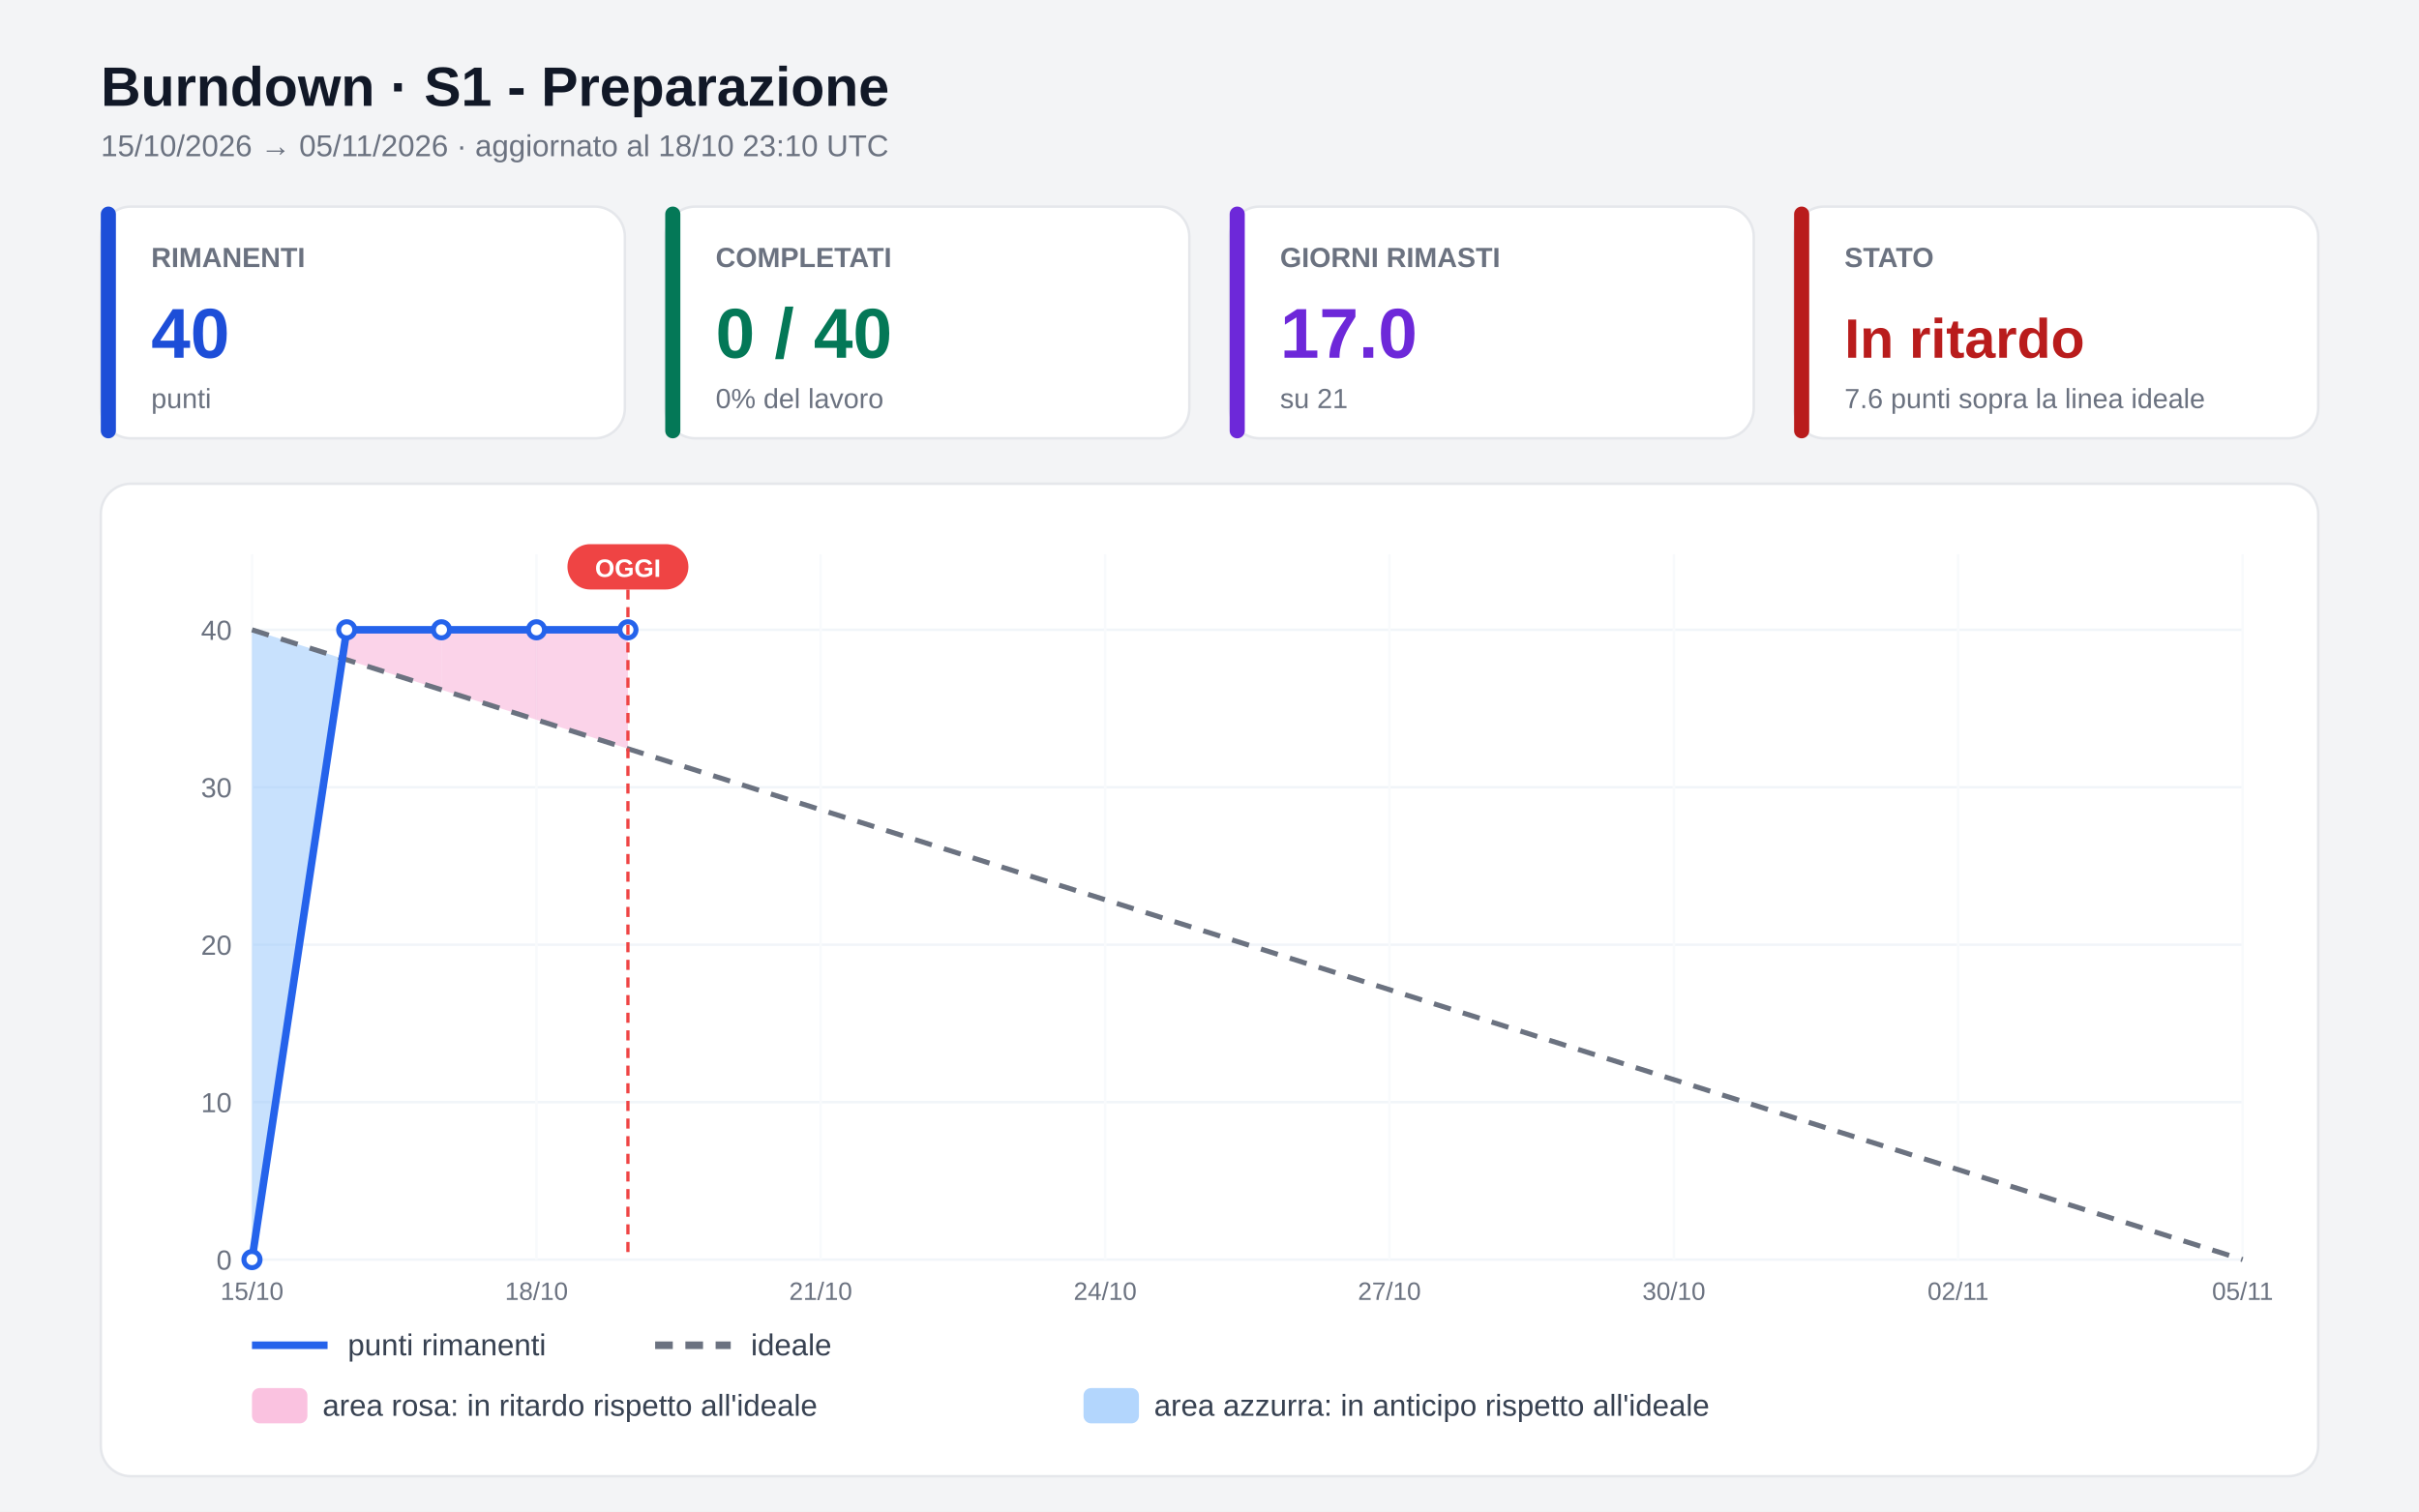
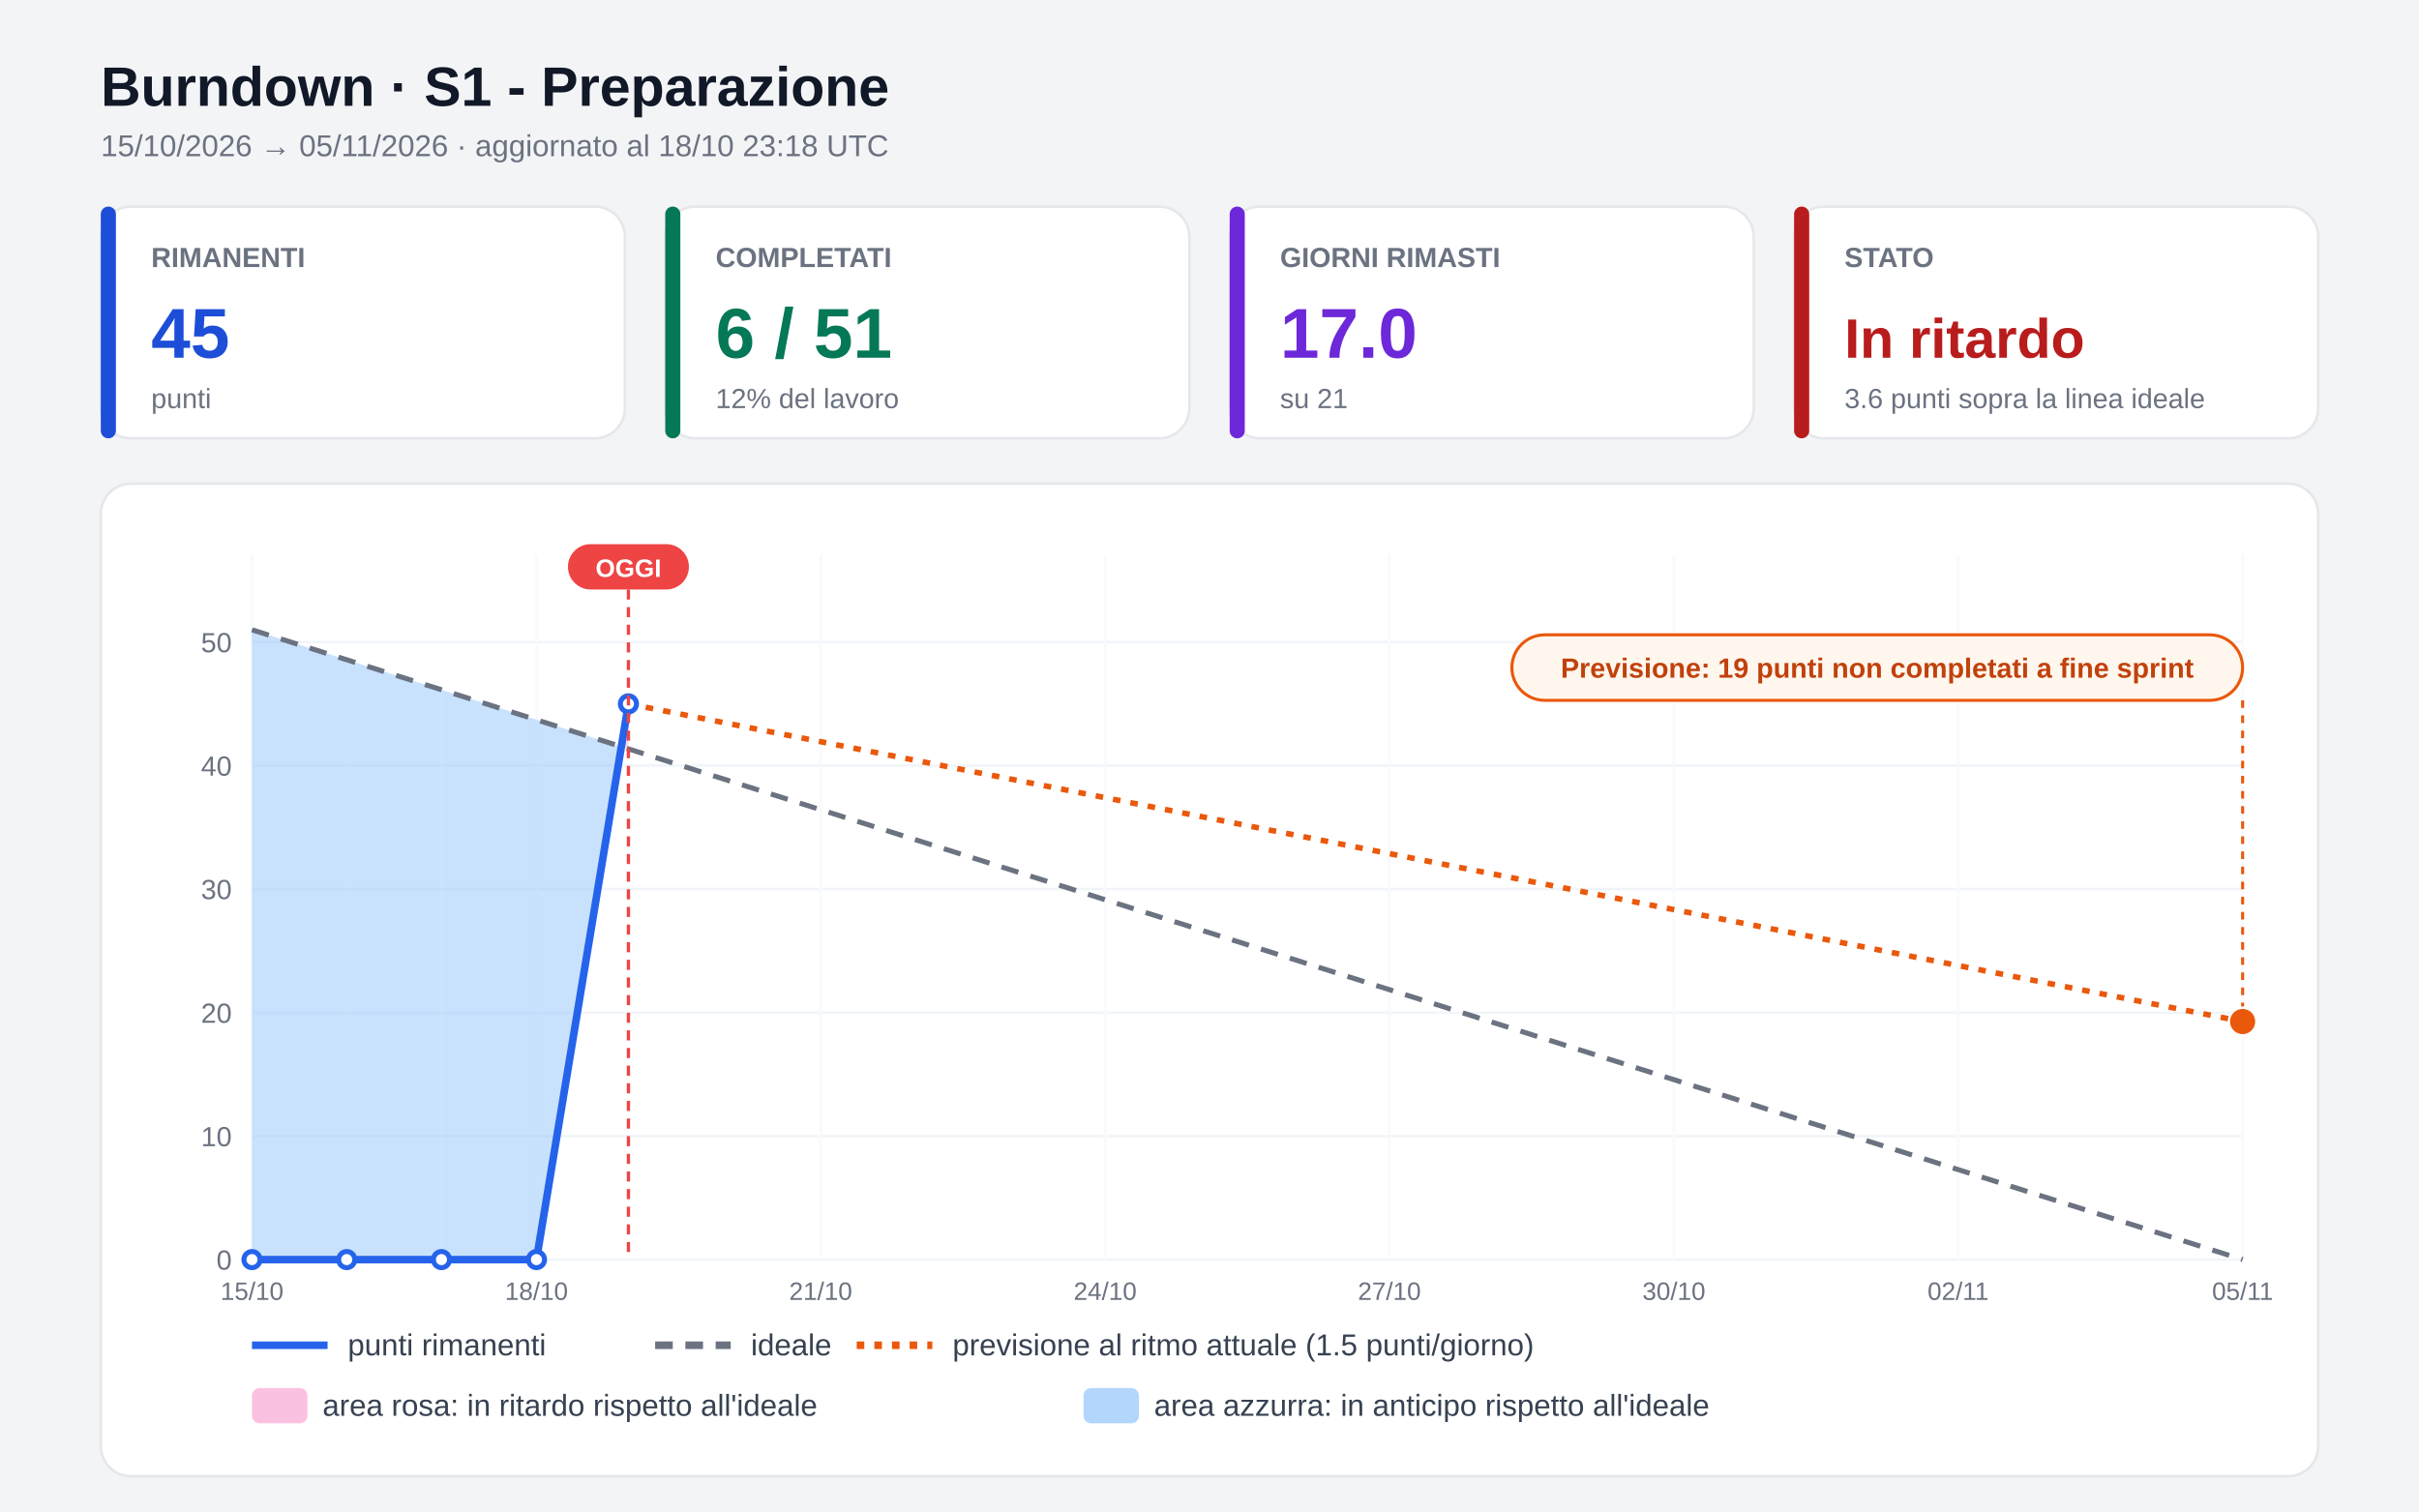
<svg xmlns="http://www.w3.org/2000/svg" viewBox="0 0 960 600" width="960" height="600" font-family="Arial">
  <rect width="960" height="600" fill="#f3f4f6" />
  <text x="40.0" y="42.0" font-size="22" text-anchor="start" fill="#111827" font-weight="bold">Burndown · S1 - Preparazione</text>
-   <text x="40.0" y="62.0" font-size="12" text-anchor="start" fill="#6b7280" font-weight="normal">15/10/2026 → 05/11/2026 · aggiornato al 18/10 23:10 UTC</text>
+   <text x="40.0" y="62.0" font-size="12" text-anchor="start" fill="#6b7280" font-weight="normal">15/10/2026 → 05/11/2026 · aggiornato al 18/10 23:18 UTC</text>
  <rect x="40.0" y="82.0" width="208.0" height="92.0" rx="12" fill="#ffffff" fill-opacity="1.0" stroke="#e5e7eb" stroke-width="1" />
  <rect x="40.0" y="82.0" width="6.0" height="92.0" rx="3" fill="#1d4ed8" fill-opacity="1.0" stroke="none" stroke-width="1" />
  <text x="60.0" y="106.0" font-size="11" text-anchor="start" fill="#6b7280" font-weight="bold">RIMANENTI</text>
-   <text x="60.0" y="142.0" font-size="28" text-anchor="start" fill="#1d4ed8" font-weight="bold">40</text>
+   <text x="60.0" y="142.0" font-size="28" text-anchor="start" fill="#1d4ed8" font-weight="bold">45</text>
  <text x="60.0" y="162.0" font-size="11" text-anchor="start" fill="#6b7280" font-weight="normal">punti</text>
  <rect x="264.0" y="82.0" width="208.0" height="92.0" rx="12" fill="#ffffff" fill-opacity="1.0" stroke="#e5e7eb" stroke-width="1" />
  <rect x="264.0" y="82.0" width="6.0" height="92.0" rx="3" fill="#047857" fill-opacity="1.0" stroke="none" stroke-width="1" />
  <text x="284.0" y="106.0" font-size="11" text-anchor="start" fill="#6b7280" font-weight="bold">COMPLETATI</text>
-   <text x="284.0" y="142.0" font-size="28" text-anchor="start" fill="#047857" font-weight="bold">0 / 40</text>
-   <text x="284.0" y="162.0" font-size="11" text-anchor="start" fill="#6b7280" font-weight="normal">0% del lavoro</text>
+   <text x="284.0" y="142.0" font-size="28" text-anchor="start" fill="#047857" font-weight="bold">6 / 51</text>
+   <text x="284.0" y="162.0" font-size="11" text-anchor="start" fill="#6b7280" font-weight="normal">12% del lavoro</text>
  <rect x="488.0" y="82.0" width="208.0" height="92.0" rx="12" fill="#ffffff" fill-opacity="1.0" stroke="#e5e7eb" stroke-width="1" />
  <rect x="488.0" y="82.0" width="6.0" height="92.0" rx="3" fill="#6d28d9" fill-opacity="1.0" stroke="none" stroke-width="1" />
  <text x="508.0" y="106.0" font-size="11" text-anchor="start" fill="#6b7280" font-weight="bold">GIORNI RIMASTI</text>
  <text x="508.0" y="142.0" font-size="28" text-anchor="start" fill="#6d28d9" font-weight="bold">17.0</text>
  <text x="508.0" y="162.0" font-size="11" text-anchor="start" fill="#6b7280" font-weight="normal">su 21</text>
  <rect x="712.0" y="82.0" width="208.0" height="92.0" rx="12" fill="#ffffff" fill-opacity="1.0" stroke="#e5e7eb" stroke-width="1" />
  <rect x="712.0" y="82.0" width="6.0" height="92.0" rx="3" fill="#b91c1c" fill-opacity="1.0" stroke="none" stroke-width="1" />
  <text x="732.0" y="106.0" font-size="11" text-anchor="start" fill="#6b7280" font-weight="bold">STATO</text>
  <text x="732.0" y="142.0" font-size="22" text-anchor="start" fill="#b91c1c" font-weight="bold">In ritardo</text>
-   <text x="732.0" y="162.0" font-size="11" text-anchor="start" fill="#6b7280" font-weight="normal">7.6 punti sopra la linea ideale</text>
+   <text x="732.0" y="162.0" font-size="11" text-anchor="start" fill="#6b7280" font-weight="normal">3.6 punti sopra la linea ideale</text>
  <rect x="40.0" y="192.0" width="880.0" height="394.0" rx="12" fill="#ffffff" fill-opacity="1.0" stroke="#e5e7eb" stroke-width="1" />
  <line x1="100.0" y1="500.0" x2="890.0" y2="500.0" stroke="#f1f5f9" stroke-width="1" />
  <text x="92.0" y="504.0" font-size="11" text-anchor="end" fill="#6b7280" font-weight="normal">0</text>
-   <line x1="100.0" y1="437.5" x2="890.0" y2="437.5" stroke="#f1f5f9" stroke-width="1" />
-   <text x="92.0" y="441.5" font-size="11" text-anchor="end" fill="#6b7280" font-weight="normal">10</text>
-   <line x1="100.0" y1="375.0" x2="890.0" y2="375.0" stroke="#f1f5f9" stroke-width="1" />
-   <text x="92.0" y="379.0" font-size="11" text-anchor="end" fill="#6b7280" font-weight="normal">20</text>
-   <line x1="100.0" y1="312.5" x2="890.0" y2="312.5" stroke="#f1f5f9" stroke-width="1" />
-   <text x="92.0" y="316.5" font-size="11" text-anchor="end" fill="#6b7280" font-weight="normal">30</text>
-   <line x1="100.0" y1="250.0" x2="890.0" y2="250.0" stroke="#f1f5f9" stroke-width="1" />
-   <text x="92.0" y="254.0" font-size="11" text-anchor="end" fill="#6b7280" font-weight="normal">40</text>
+   <line x1="100.0" y1="451.0" x2="890.0" y2="451.0" stroke="#f1f5f9" stroke-width="1" />
+   <text x="92.0" y="455.0" font-size="11" text-anchor="end" fill="#6b7280" font-weight="normal">10</text>
+   <line x1="100.0" y1="402.0" x2="890.0" y2="402.0" stroke="#f1f5f9" stroke-width="1" />
+   <text x="92.0" y="406.0" font-size="11" text-anchor="end" fill="#6b7280" font-weight="normal">20</text>
+   <line x1="100.0" y1="352.9" x2="890.0" y2="352.9" stroke="#f1f5f9" stroke-width="1" />
+   <text x="92.0" y="356.9" font-size="11" text-anchor="end" fill="#6b7280" font-weight="normal">30</text>
+   <line x1="100.0" y1="303.9" x2="890.0" y2="303.9" stroke="#f1f5f9" stroke-width="1" />
+   <text x="92.0" y="307.9" font-size="11" text-anchor="end" fill="#6b7280" font-weight="normal">40</text>
+   <line x1="100.0" y1="254.9" x2="890.0" y2="254.9" stroke="#f1f5f9" stroke-width="1" />
+   <text x="92.0" y="258.9" font-size="11" text-anchor="end" fill="#6b7280" font-weight="normal">50</text>
  <line x1="100.0" y1="220.0" x2="100.0" y2="500.0" stroke="#f8fafc" stroke-width="1" />
  <text x="100.0" y="516.0" font-size="10" text-anchor="middle" fill="#6b7280" font-weight="normal">15/10</text>
  <line x1="212.9" y1="220.0" x2="212.9" y2="500.0" stroke="#f8fafc" stroke-width="1" />
  <text x="212.9" y="516.0" font-size="10" text-anchor="middle" fill="#6b7280" font-weight="normal">18/10</text>
  <line x1="325.7" y1="220.0" x2="325.7" y2="500.0" stroke="#f8fafc" stroke-width="1" />
  <text x="325.7" y="516.0" font-size="10" text-anchor="middle" fill="#6b7280" font-weight="normal">21/10</text>
  <line x1="438.6" y1="220.0" x2="438.6" y2="500.0" stroke="#f8fafc" stroke-width="1" />
  <text x="438.6" y="516.0" font-size="10" text-anchor="middle" fill="#6b7280" font-weight="normal">24/10</text>
  <line x1="551.4" y1="220.0" x2="551.4" y2="500.0" stroke="#f8fafc" stroke-width="1" />
  <text x="551.4" y="516.0" font-size="10" text-anchor="middle" fill="#6b7280" font-weight="normal">27/10</text>
  <line x1="664.3" y1="220.0" x2="664.3" y2="500.0" stroke="#f8fafc" stroke-width="1" />
  <text x="664.3" y="516.0" font-size="10" text-anchor="middle" fill="#6b7280" font-weight="normal">30/10</text>
  <line x1="777.1" y1="220.0" x2="777.1" y2="500.0" stroke="#f8fafc" stroke-width="1" />
  <text x="777.1" y="516.0" font-size="10" text-anchor="middle" fill="#6b7280" font-weight="normal">02/11</text>
  <line x1="890.0" y1="220.0" x2="890.0" y2="500.0" stroke="#f8fafc" stroke-width="1" />
  <text x="890.0" y="516.0" font-size="10" text-anchor="middle" fill="#6b7280" font-weight="normal">05/11</text>
-   <polygon points="100.0,500.0 135.9,261.4 100.0,250.0" fill="#93c5fd" fill-opacity="0.5" stroke="none" stroke-width="1.5" stroke-linejoin="round" />
-   <polygon points="135.9,261.4 137.6,250.0 137.6,261.9" fill="#f9a8d4" fill-opacity="0.5" stroke="none" stroke-width="1.5" stroke-linejoin="round" />
-   <polygon points="137.6,250.0 175.2,250.0 175.2,273.8 137.6,261.9" fill="#f9a8d4" fill-opacity="0.5" stroke="none" stroke-width="1.5" stroke-linejoin="round" />
-   <polygon points="175.2,250.0 212.9,250.0 212.9,285.7 175.2,273.8" fill="#f9a8d4" fill-opacity="0.5" stroke="none" stroke-width="1.5" stroke-linejoin="round" />
-   <polygon points="212.9,250.0 249.2,250.0 249.2,297.2 212.9,285.7" fill="#f9a8d4" fill-opacity="0.5" stroke="none" stroke-width="1.5" stroke-linejoin="round" />
+   <polygon points="100.0,500.0 137.6,500.0 137.6,261.9 100.0,250.0" fill="#93c5fd" fill-opacity="0.5" stroke="none" stroke-width="1.5" stroke-linejoin="round" />
+   <polygon points="137.6,500.0 175.2,500.0 175.2,273.8 137.6,261.9" fill="#93c5fd" fill-opacity="0.5" stroke="none" stroke-width="1.5" stroke-linejoin="round" />
+   <polygon points="175.2,500.0 212.9,500.0 212.9,285.7 175.2,273.8" fill="#93c5fd" fill-opacity="0.5" stroke="none" stroke-width="1.5" stroke-linejoin="round" />
+   <polygon points="212.9,500.0 246.6,296.4 212.9,285.7" fill="#93c5fd" fill-opacity="0.5" stroke="none" stroke-width="1.5" stroke-linejoin="round" />
+   <polygon points="246.6,296.4 249.4,279.4 249.4,297.3" fill="#f9a8d4" fill-opacity="0.5" stroke="none" stroke-width="1.5" stroke-linejoin="round" />
  <polyline points="100.0,250.0 890.0,500.0" fill="none" fill-opacity="1.0" stroke="#6b7280" stroke-width="2" stroke-linejoin="round" stroke-dasharray="7 5" />
-   <polyline points="100.0,500.0 137.6,250.0 175.2,250.0 212.9,250.0 249.2,250.0" fill="none" fill-opacity="1.0" stroke="#2563eb" stroke-width="3" stroke-linejoin="round" />
+   <polyline points="249.4,279.4 890.0,405.5" fill="none" fill-opacity="1.0" stroke="#ea580c" stroke-width="2.2" stroke-linejoin="round" stroke-dasharray="3 4" />
+   <polyline points="100.0,500.0 137.6,500.0 175.2,500.0 212.9,500.0 249.4,279.4" fill="none" fill-opacity="1.0" stroke="#2563eb" stroke-width="3" stroke-linejoin="round" />
  <circle cx="100.0" cy="500.0" r="3.2" fill="#ffffff" stroke="#2563eb" stroke-width="2" />
-   <circle cx="137.6" cy="250.0" r="3.2" fill="#ffffff" stroke="#2563eb" stroke-width="2" />
-   <circle cx="175.2" cy="250.0" r="3.2" fill="#ffffff" stroke="#2563eb" stroke-width="2" />
-   <circle cx="212.9" cy="250.0" r="3.2" fill="#ffffff" stroke="#2563eb" stroke-width="2" />
-   <circle cx="249.2" cy="250.0" r="3.2" fill="#ffffff" stroke="#2563eb" stroke-width="2" />
-   <line x1="249.2" y1="220.0" x2="249.2" y2="500.0" stroke="#ef4444" stroke-width="1.3" stroke-dasharray="4 3" />
-   <rect x="225.2" y="216.0" width="48.0" height="18.0" rx="9" fill="#ef4444" fill-opacity="1.0" stroke="none" stroke-width="1" />
-   <text x="249.2" y="229.0" font-size="10" text-anchor="middle" fill="#ffffff" font-weight="bold">OGGI</text>
+   <circle cx="137.6" cy="500.0" r="3.2" fill="#ffffff" stroke="#2563eb" stroke-width="2" />
+   <circle cx="175.2" cy="500.0" r="3.2" fill="#ffffff" stroke="#2563eb" stroke-width="2" />
+   <circle cx="212.9" cy="500.0" r="3.2" fill="#ffffff" stroke="#2563eb" stroke-width="2" />
+   <circle cx="249.4" cy="279.4" r="3.2" fill="#ffffff" stroke="#2563eb" stroke-width="2" />
+   <line x1="249.4" y1="220.0" x2="249.4" y2="500.0" stroke="#ef4444" stroke-width="1.3" stroke-dasharray="4 3" />
+   <rect x="225.4" y="216.0" width="48.0" height="18.0" rx="9" fill="#ef4444" fill-opacity="1.0" stroke="none" stroke-width="1" />
+   <text x="249.4" y="229.0" font-size="10" text-anchor="middle" fill="#ffffff" font-weight="bold">OGGI</text>
+   <circle cx="890.0" cy="405.5" r="5" fill="#ea580c" />
+   <line x1="890.0" y1="278.0" x2="890.0" y2="399.5" stroke="#ea580c" stroke-width="1.2" stroke-dasharray="3 3" />
+   <rect x="600.0" y="252.0" width="290.0" height="26.0" rx="13" fill="#fff7ed" fill-opacity="1.0" stroke="#ea580c" stroke-width="1.2" />
+   <text x="745.0" y="269.0" font-size="11" text-anchor="middle" fill="#c2410c" font-weight="bold">Previsione: 19 punti non completati a fine sprint</text>
  <line x1="100.0" y1="534.0" x2="130.0" y2="534.0" stroke="#2563eb" stroke-width="3" />
  <text x="138.0" y="538.0" font-size="12" text-anchor="start" fill="#374151" font-weight="normal">punti rimanenti</text>
  <line x1="260.0" y1="534.0" x2="290.0" y2="534.0" stroke="#6b7280" stroke-width="3" stroke-dasharray="7 5" />
  <text x="298.0" y="538.0" font-size="12" text-anchor="start" fill="#374151" font-weight="normal">ideale</text>
+   <line x1="340.0" y1="534.0" x2="370.0" y2="534.0" stroke="#ea580c" stroke-width="3" stroke-dasharray="3 4" />
+   <text x="378.0" y="538.0" font-size="12" text-anchor="start" fill="#374151" font-weight="normal">previsione al ritmo attuale (1.5 punti/giorno)</text>
  <rect x="100.0" y="551.0" width="22.0" height="14.0" rx="3" fill="#f9a8d4" fill-opacity="0.7" stroke="none" stroke-width="1" />
  <text x="128.0" y="562.0" font-size="12" text-anchor="start" fill="#374151" font-weight="normal">area rosa: in ritardo rispetto all'ideale</text>
  <rect x="430.0" y="551.0" width="22.0" height="14.0" rx="3" fill="#93c5fd" fill-opacity="0.7" stroke="none" stroke-width="1" />
  <text x="458.0" y="562.0" font-size="12" text-anchor="start" fill="#374151" font-weight="normal">area azzurra: in anticipo rispetto all'ideale</text>
</svg>
